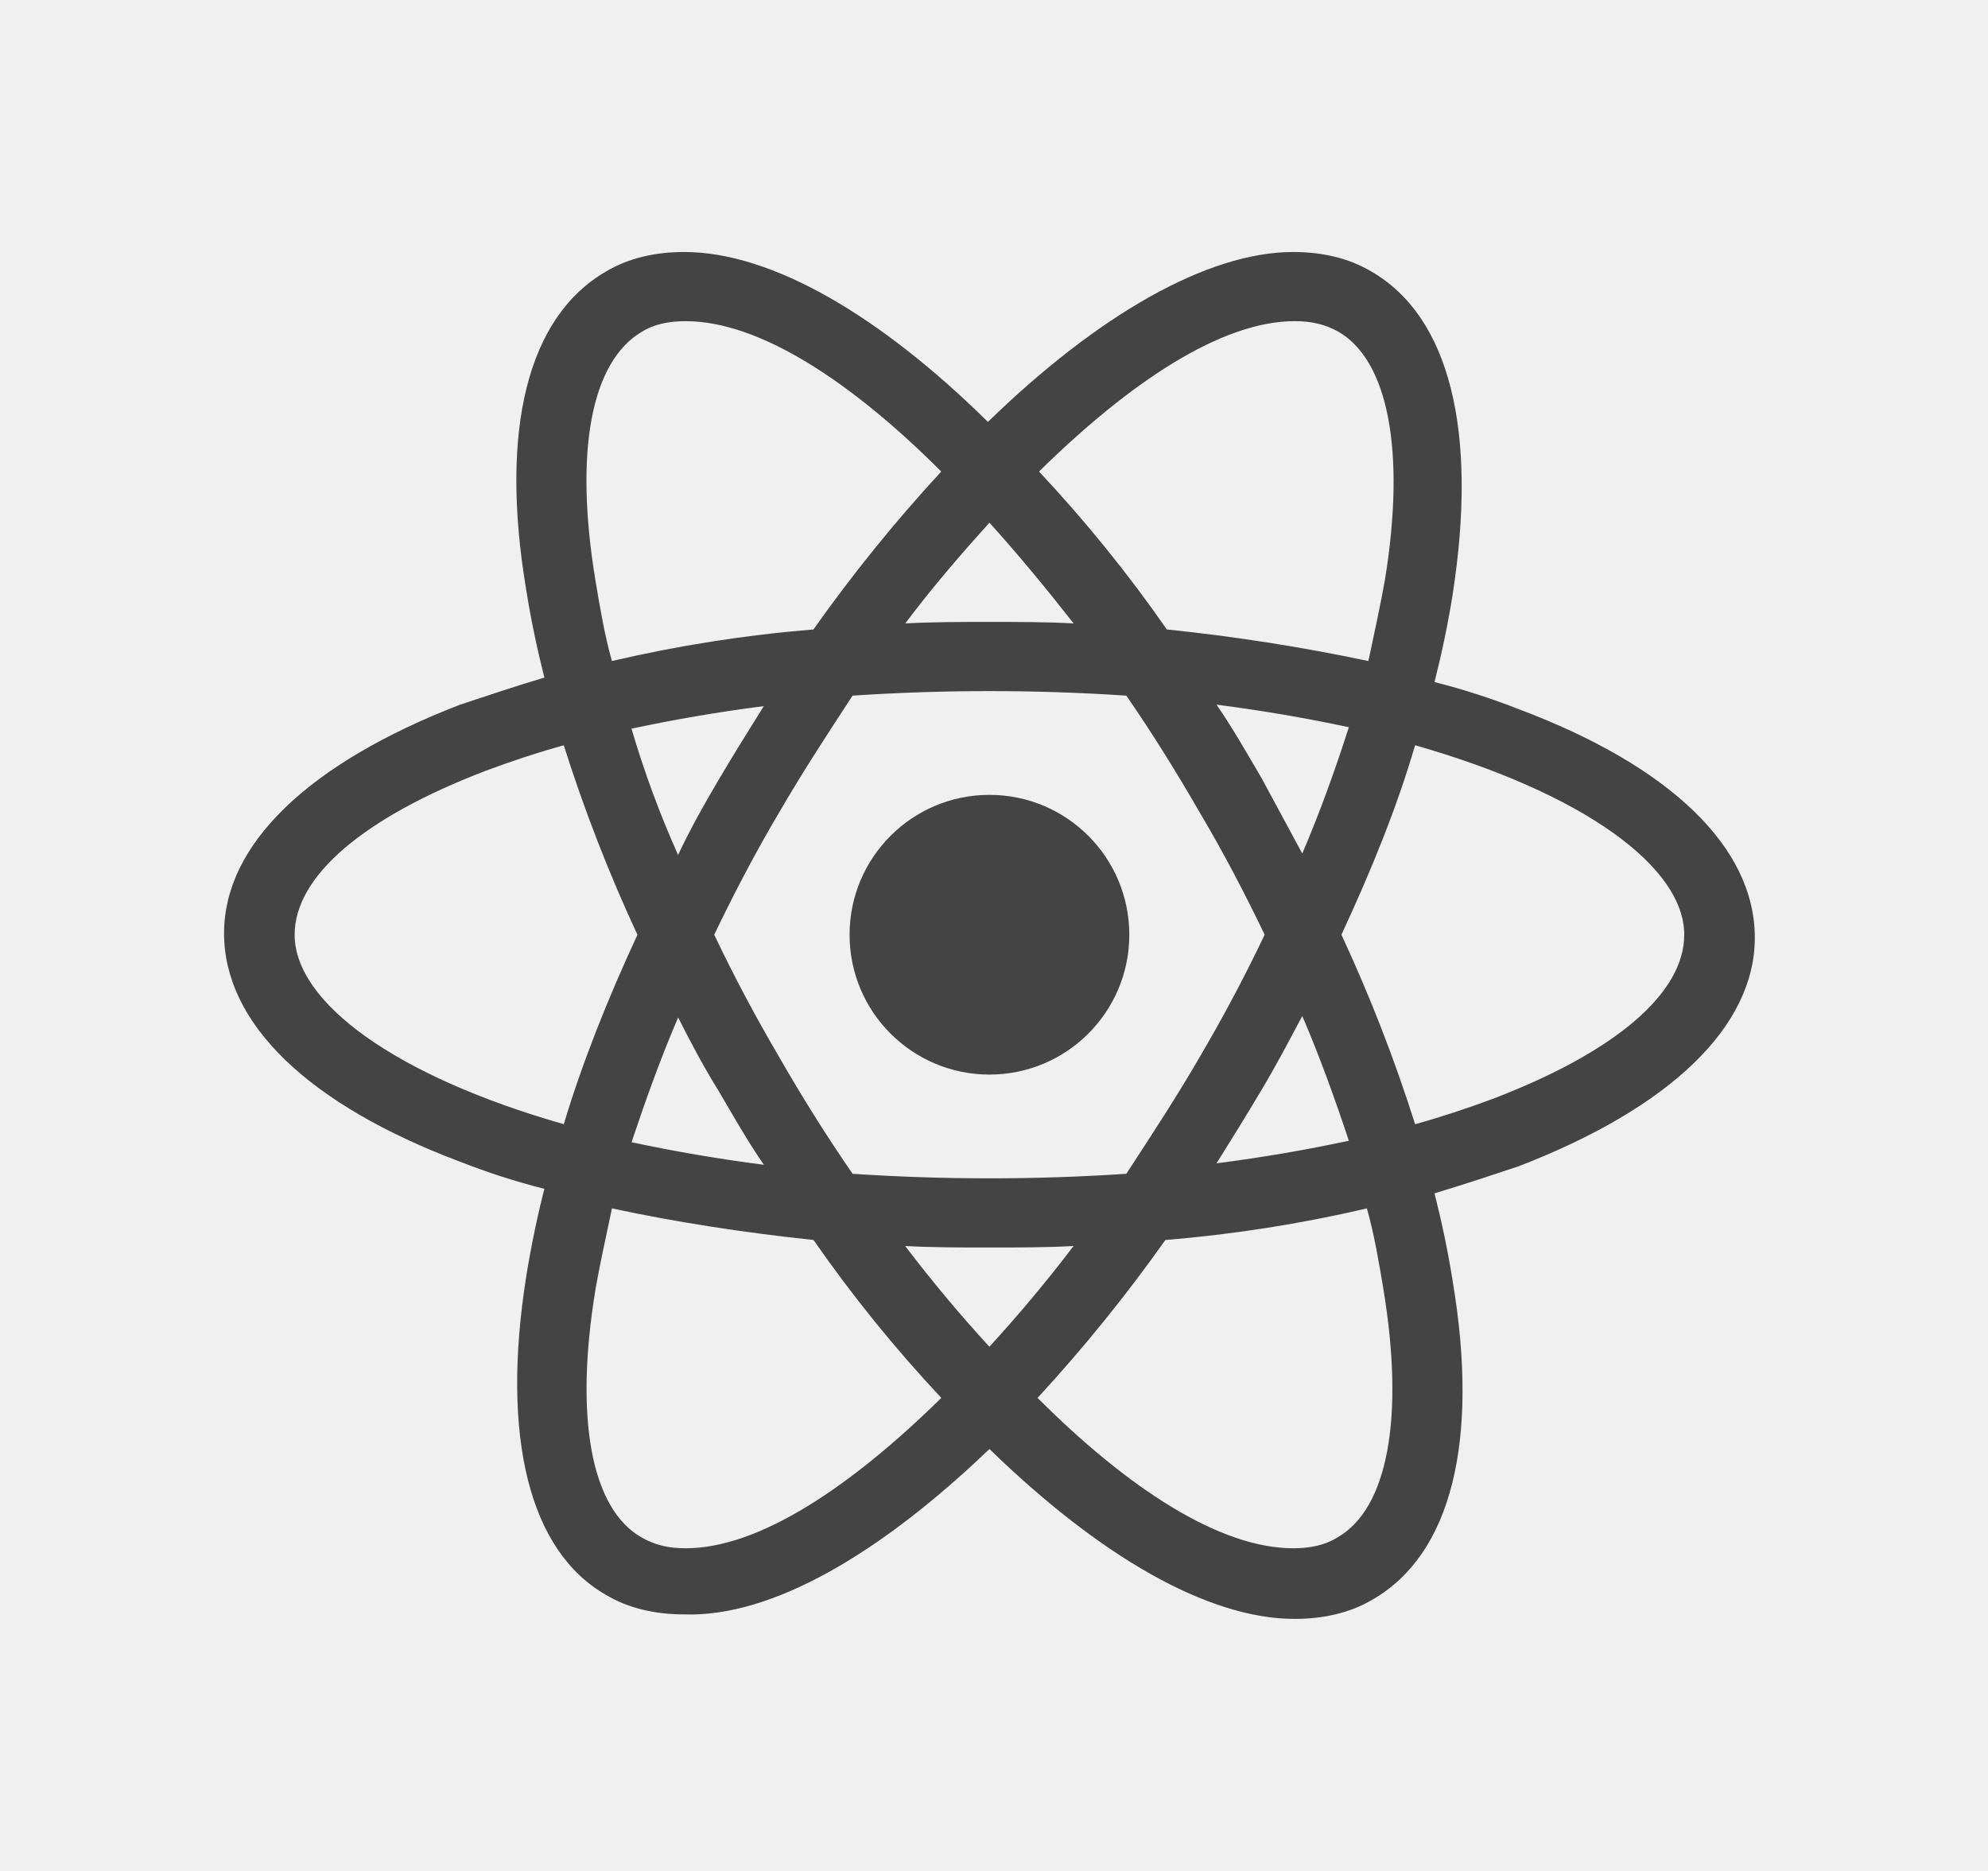
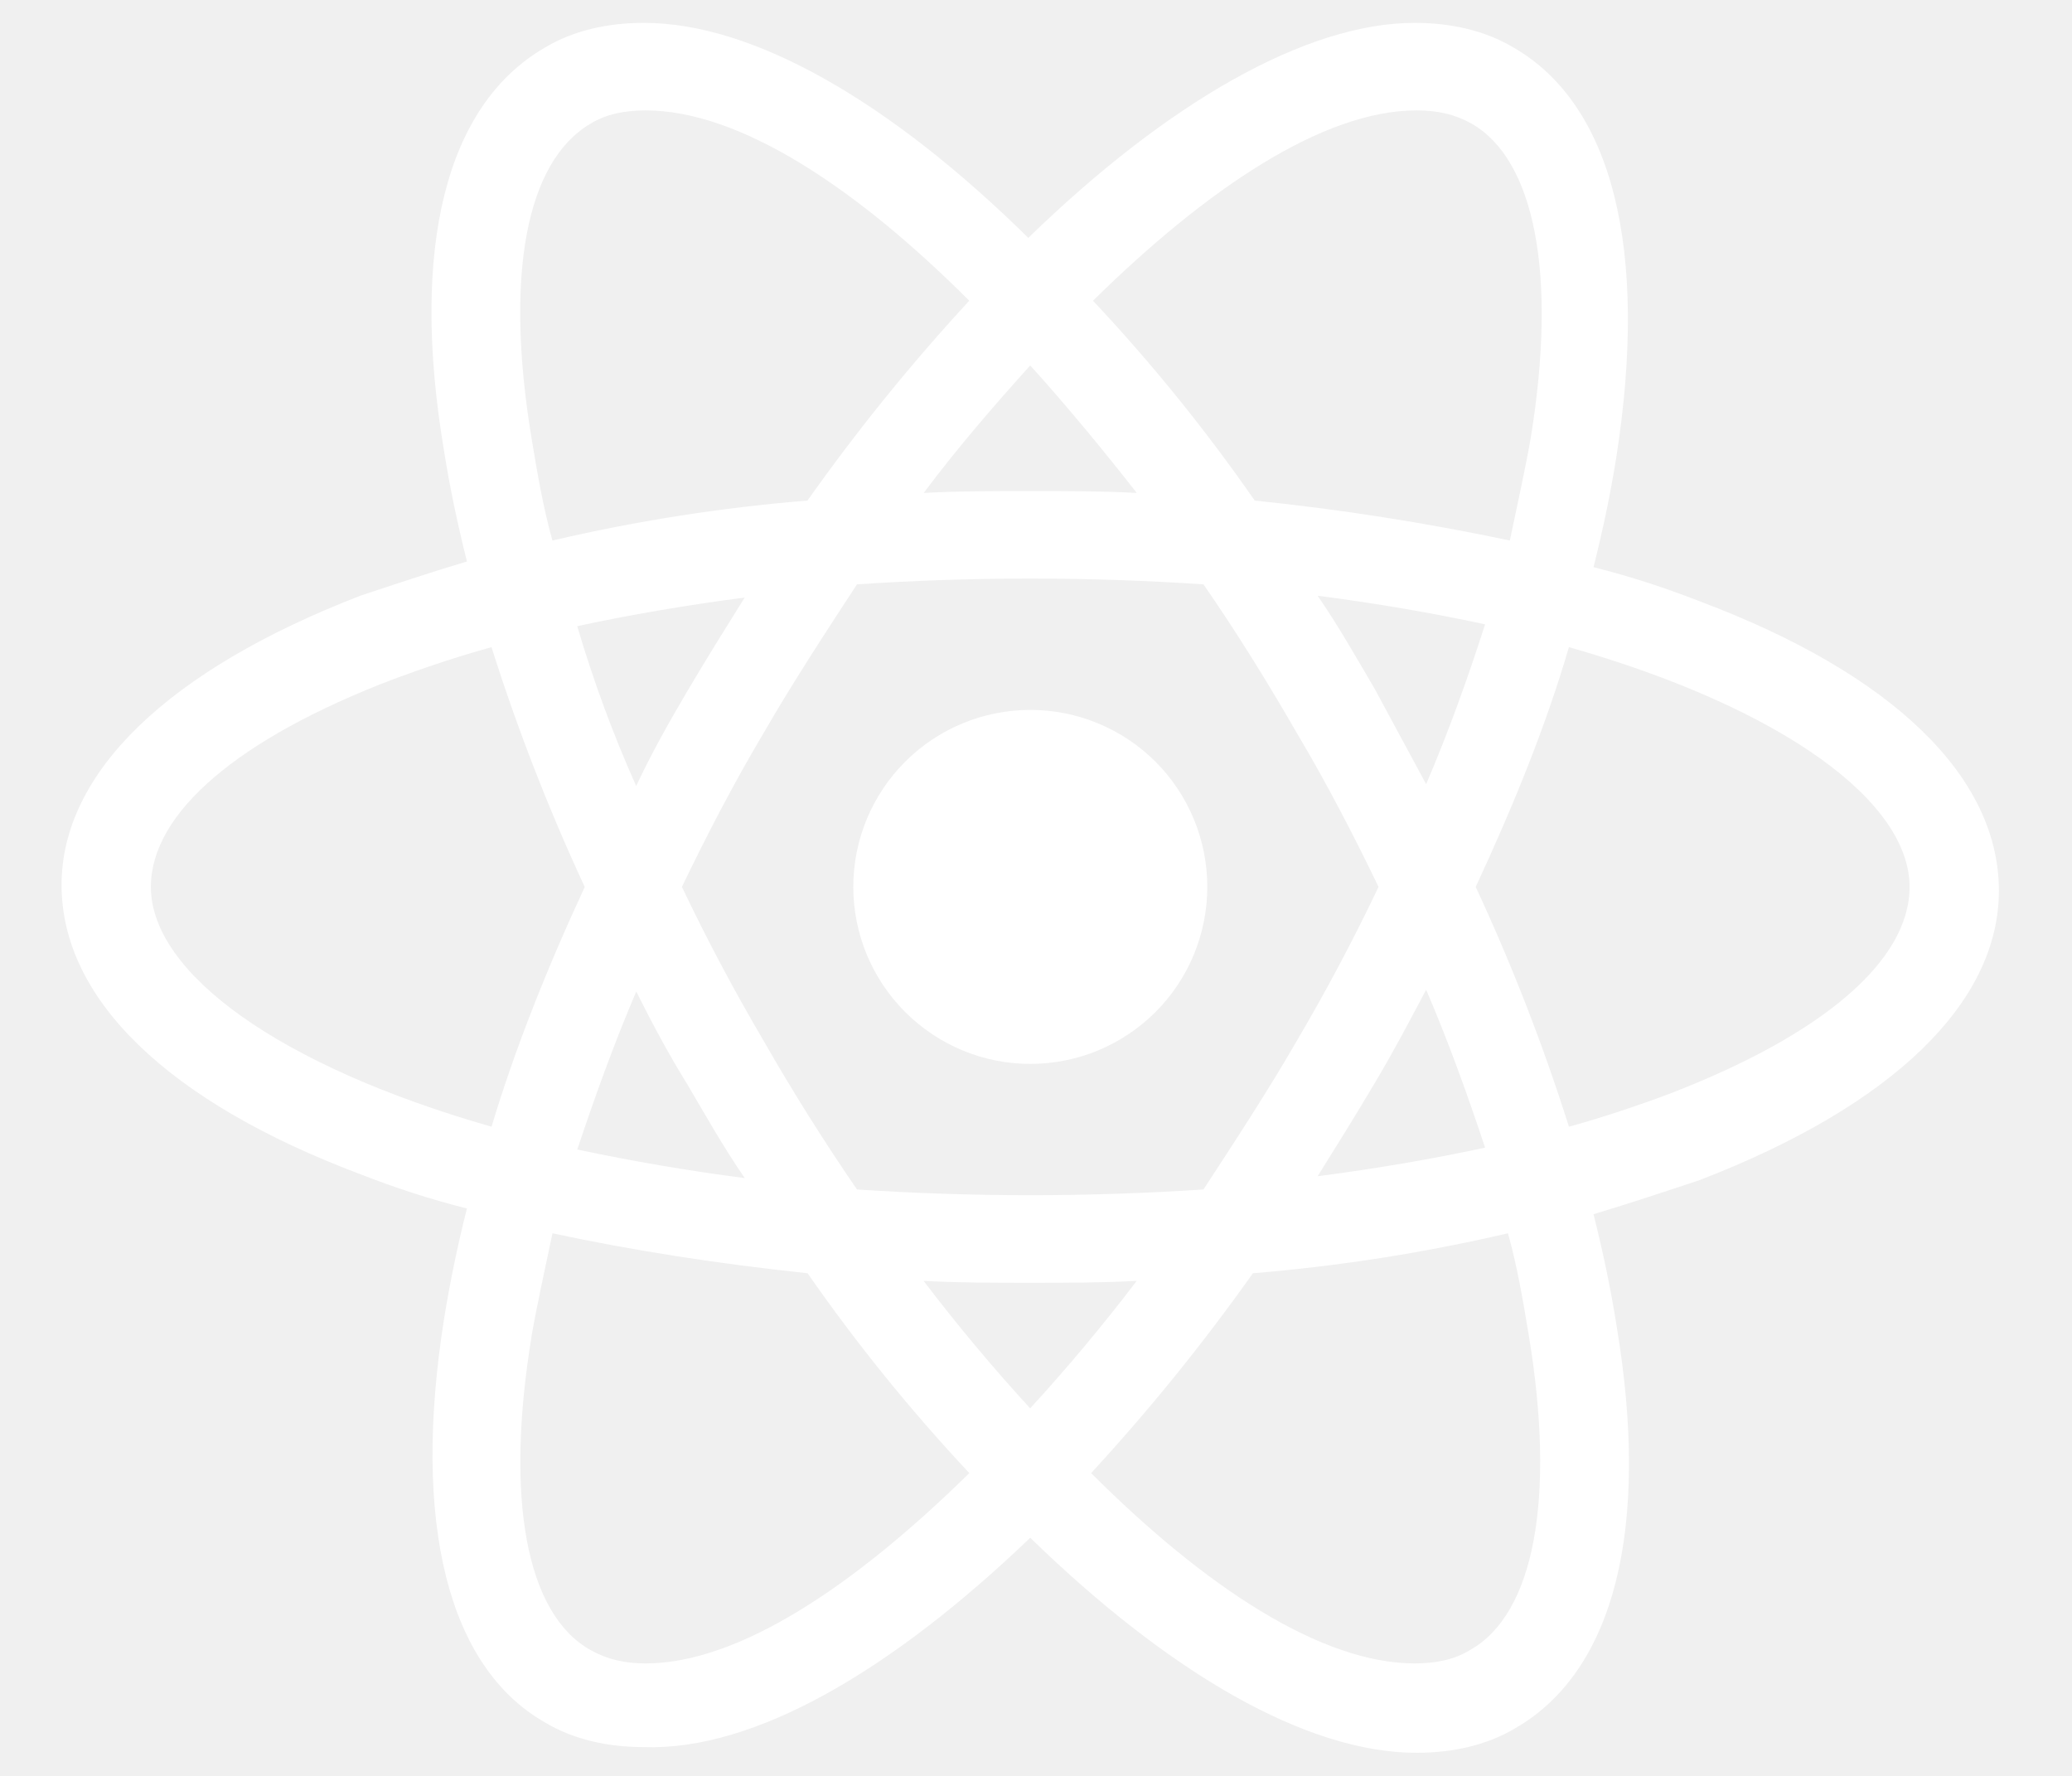
- <svg xmlns="http://www.w3.org/2000/svg" version="1.1" width="34" height="32" viewBox="0 0 34 32">
-   <path fill="#444" d="M19.314 15.987a2.392 2.392 0 1 1-4.784 0 2.392 2.392 0 0 1 4.784 0z" />
-   <path fill="#444" d="M16.922 24.783c1.878 1.826 3.729 2.906 5.221 2.906.489 0 .952-.103 1.337-.334 1.337-.772 1.826-2.701 1.363-5.453-.077-.489-.18-.977-.309-1.492.514-.154.977-.309 1.44-.463 2.598-1.003 4.038-2.392 4.038-3.909 0-1.543-1.44-2.932-4.038-3.909-.463-.18-.926-.334-1.44-.463.129-.514.232-1.003.309-1.492.437-2.803-.051-4.758-1.389-5.53-.386-.231-.849-.334-1.337-.334-1.466 0-3.344 1.08-5.221 2.906-1.852-1.826-3.704-2.906-5.195-2.906-.489 0-.952.103-1.337.334-1.337.772-1.826 2.701-1.363 5.453.077.489.18.977.309 1.492-.514.154-.977.309-1.44.463-2.598 1.003-4.038 2.392-4.038 3.909 0 1.543 1.44 2.932 4.038 3.909.463.18.926.334 1.44.463a16.882 16.882 0 0 0-.309 1.492c-.437 2.752.051 4.707 1.363 5.453.386.232.849.334 1.337.334 1.492.051 3.344-1.029 5.221-2.829zm-1.441-3.472c.463.026.952.026 1.44.026s.977 0 1.44-.026a24.523 24.523 0 0 1-1.44 1.723 24.252 24.252 0 0 1-1.44-1.723zm-3.189-2.649c.257.437.489.849.772 1.26a27.786 27.786 0 0 1-2.263-.386c.232-.694.489-1.415.797-2.135.206.411.437.849.694 1.26zM10.8 12.463c.72-.154 1.466-.283 2.263-.386-.257.412-.514.823-.772 1.26s-.489.849-.694 1.286a17.109 17.109 0 0 1-.797-2.161zm1.415 3.524c.334-.694.694-1.389 1.106-2.083.386-.669.823-1.337 1.26-2.006a35.293 35.293 0 0 1 4.682 0c.463.669.874 1.337 1.26 2.006.412.694.772 1.389 1.106 2.083a26.922 26.922 0 0 1-1.106 2.083c-.386.669-.823 1.337-1.26 2.006a35.293 35.293 0 0 1-4.682 0 28.695 28.695 0 0 1-1.26-2.006 27.106 27.106 0 0 1-1.106-2.083zm10.057-1.389l-.694-1.286c-.257-.437-.489-.849-.772-1.26.797.103 1.543.232 2.263.386-.231.72-.489 1.44-.797 2.161zm0 2.778c.309.72.566 1.44.797 2.135-.72.154-1.466.283-2.263.386.257-.412.514-.823.772-1.26.232-.386.463-.823.694-1.26zm.591 8.925c-.206.129-.463.18-.746.18-1.26 0-2.829-1.029-4.372-2.572a26.868 26.868 0 0 0 2.186-2.701 23.619 23.619 0 0 0 3.447-.54c.129.463.206.926.283 1.389.36 2.186.077 3.755-.797 4.244zm1.338-13.555c2.881.823 4.604 2.083 4.604 3.241 0 1.003-1.183 2.006-3.266 2.804-.412.154-.874.309-1.337.437a27.01 27.01 0 0 0-1.26-3.241c.514-1.106.952-2.186 1.26-3.241zm-2.058-7.253c.283 0 .514.051.746.18.849.489 1.157 2.032.797 4.244-.077.437-.18.9-.283 1.389a33.072 33.072 0 0 0-3.447-.54 23.774 23.774 0 0 0-2.186-2.701c1.543-1.518 3.112-2.572 4.372-2.572zm-3.781 5.17c-.463-.026-.952-.026-1.44-.026s-.977 0-1.44.026c.463-.617.952-1.183 1.44-1.723.489.54.977 1.132 1.44 1.723zm-7.382-4.99c.206-.129.463-.18.746-.18 1.26 0 2.829 1.029 4.372 2.572a26.756 26.756 0 0 0-2.186 2.701 23.619 23.619 0 0 0-3.447.54c-.129-.463-.206-.926-.283-1.389-.36-2.186-.077-3.729.797-4.244zM9.643 19.228c-2.881-.823-4.604-2.083-4.604-3.241 0-1.003 1.183-2.006 3.266-2.803.412-.154.874-.309 1.337-.437a27.01 27.01 0 0 0 1.26 3.241c-.514 1.106-.952 2.212-1.26 3.241zm.54 2.829c.077-.437.18-.9.283-1.389 1.08.232 2.238.412 3.447.54a23.774 23.774 0 0 0 2.186 2.701c-1.543 1.517-3.112 2.572-4.372 2.572-.283 0-.514-.051-.746-.18-.875-.489-1.157-2.058-.797-4.244z" />
+ <svg xmlns="http://www.w3.org/2000/svg" width="28" height="24" viewBox="0 0 28 24" fill="none">
+   <path d="M16.315 11.986C16.315 12.3 16.253 12.611 16.133 12.901C16.013 13.191 15.837 13.455 15.615 13.677C15.393 13.899 15.129 14.075 14.839 14.196C14.548 14.316 14.237 14.378 13.923 14.378C13.609 14.378 13.298 14.316 13.008 14.196C12.718 14.075 12.454 13.899 12.232 13.677C12.01 13.455 11.834 13.191 11.713 12.901C11.593 12.611 11.531 12.3 11.531 11.986C11.531 11.351 11.783 10.743 12.232 10.294C12.68 9.846 13.289 9.594 13.923 9.594C14.558 9.594 15.166 9.846 15.615 10.294C16.063 10.743 16.315 11.351 16.315 11.986V11.986Z" fill="white" />
+   <path d="M13.922 20.782C15.8 22.608 17.651 23.688 19.143 23.688C19.632 23.688 20.095 23.585 20.48 23.354C21.817 22.582 22.306 20.653 21.843 17.901C21.766 17.412 21.663 16.924 21.534 16.409C22.048 16.255 22.511 16.1 22.974 15.946C25.572 14.943 27.012 13.554 27.012 12.037C27.012 10.494 25.572 9.105 22.974 8.128C22.511 7.948 22.048 7.794 21.534 7.665C21.663 7.151 21.766 6.662 21.843 6.173C22.28 3.37 21.792 1.415 20.454 0.643C20.068 0.412 19.605 0.309 19.117 0.309C17.651 0.309 15.773 1.389 13.896 3.215C12.044 1.389 10.192 0.309 8.701 0.309C8.212 0.309 7.749 0.412 7.364 0.643C6.027 1.415 5.538 3.344 6.001 6.096C6.078 6.585 6.181 7.073 6.31 7.588C5.796 7.742 5.333 7.897 4.87 8.051C2.272 9.054 0.832 10.443 0.832 11.96C0.832 13.503 2.272 14.892 4.87 15.869C5.333 16.049 5.796 16.203 6.31 16.332C6.185 16.824 6.082 17.322 6.001 17.824C5.564 20.576 6.052 22.531 7.364 23.277C7.75 23.509 8.213 23.611 8.701 23.611C10.193 23.662 12.045 22.582 13.922 20.782ZM12.481 17.31C12.944 17.336 13.433 17.336 13.921 17.336C14.409 17.336 14.898 17.336 15.361 17.31C14.908 17.906 14.427 18.481 13.921 19.033C13.415 18.481 12.934 17.906 12.481 17.31V17.31ZM9.292 14.661C9.549 15.098 9.781 15.51 10.064 15.921C9.305 15.823 8.55 15.694 7.801 15.535C8.033 14.841 8.29 14.12 8.598 13.4C8.804 13.811 9.035 14.249 9.292 14.66V14.661ZM7.8 8.462C8.52 8.308 9.266 8.179 10.063 8.076C9.806 8.488 9.549 8.899 9.291 9.336C9.033 9.773 8.802 10.185 8.597 10.622C8.283 9.92 8.017 9.198 7.8 8.461V8.462ZM9.215 11.986C9.549 11.292 9.909 10.597 10.321 9.903C10.707 9.234 11.144 8.566 11.581 7.897C13.14 7.793 14.704 7.793 16.263 7.897C16.726 8.566 17.137 9.234 17.523 9.903C17.935 10.597 18.295 11.292 18.629 11.986C18.291 12.696 17.922 13.391 17.523 14.069C17.137 14.738 16.7 15.406 16.263 16.075C14.704 16.178 13.14 16.178 11.581 16.075C11.134 15.424 10.713 14.754 10.321 14.069C9.922 13.391 9.553 12.696 9.215 11.986V11.986ZM19.272 10.597L18.578 9.311C18.321 8.874 18.089 8.462 17.806 8.051C18.603 8.154 19.349 8.283 20.069 8.437C19.838 9.157 19.58 9.877 19.272 10.598V10.597ZM19.272 13.375C19.581 14.095 19.838 14.815 20.069 15.51C19.349 15.664 18.603 15.793 17.806 15.896C18.063 15.484 18.32 15.073 18.578 14.636C18.81 14.25 19.041 13.813 19.272 13.376V13.375ZM19.863 22.3C19.657 22.429 19.4 22.48 19.117 22.48C17.857 22.48 16.288 21.451 14.745 19.908C15.531 19.055 16.261 18.153 16.931 17.207C18.092 17.112 19.244 16.931 20.378 16.667C20.507 17.13 20.584 17.593 20.661 18.056C21.021 20.242 20.738 21.811 19.864 22.3H19.863ZM21.201 8.745C24.082 9.568 25.805 10.828 25.805 11.986C25.805 12.989 24.622 13.992 22.539 14.79C22.127 14.944 21.665 15.099 21.202 15.227C20.852 14.12 20.431 13.038 19.942 11.986C20.456 10.88 20.894 9.8 21.202 8.745H21.201ZM19.143 1.492C19.426 1.492 19.657 1.543 19.889 1.672C20.738 2.161 21.046 3.704 20.686 5.916C20.609 6.353 20.506 6.816 20.403 7.305C19.264 7.064 18.114 6.884 16.956 6.765C16.294 5.812 15.564 4.909 14.77 4.064C16.313 2.546 17.882 1.492 19.142 1.492H19.143ZM15.362 6.662C14.899 6.636 14.41 6.636 13.922 6.636C13.434 6.636 12.945 6.636 12.482 6.662C12.945 6.045 13.434 5.479 13.922 4.939C14.411 5.479 14.899 6.071 15.362 6.662ZM7.98 1.672C8.186 1.543 8.443 1.492 8.726 1.492C9.986 1.492 11.555 2.521 13.098 4.064C12.312 4.916 11.581 5.818 10.912 6.765C9.751 6.859 8.599 7.04 7.465 7.305C7.336 6.842 7.259 6.379 7.182 5.916C6.822 3.73 7.105 2.187 7.979 1.672H7.98ZM6.643 15.227C3.762 14.404 2.039 13.144 2.039 11.986C2.039 10.983 3.222 9.98 5.305 9.183C5.717 9.029 6.179 8.874 6.642 8.746C6.992 9.852 7.413 10.934 7.902 11.987C7.388 13.093 6.95 14.199 6.642 15.228L6.643 15.227ZM7.183 18.056C7.26 17.619 7.363 17.156 7.466 16.667C8.546 16.899 9.704 17.079 10.913 17.207C11.575 18.159 12.306 19.062 13.099 19.908C11.556 21.425 9.987 22.48 8.727 22.48C8.444 22.48 8.213 22.429 7.981 22.3C7.106 21.811 6.824 20.242 7.184 18.056H7.183Z" fill="white" />
</svg>
